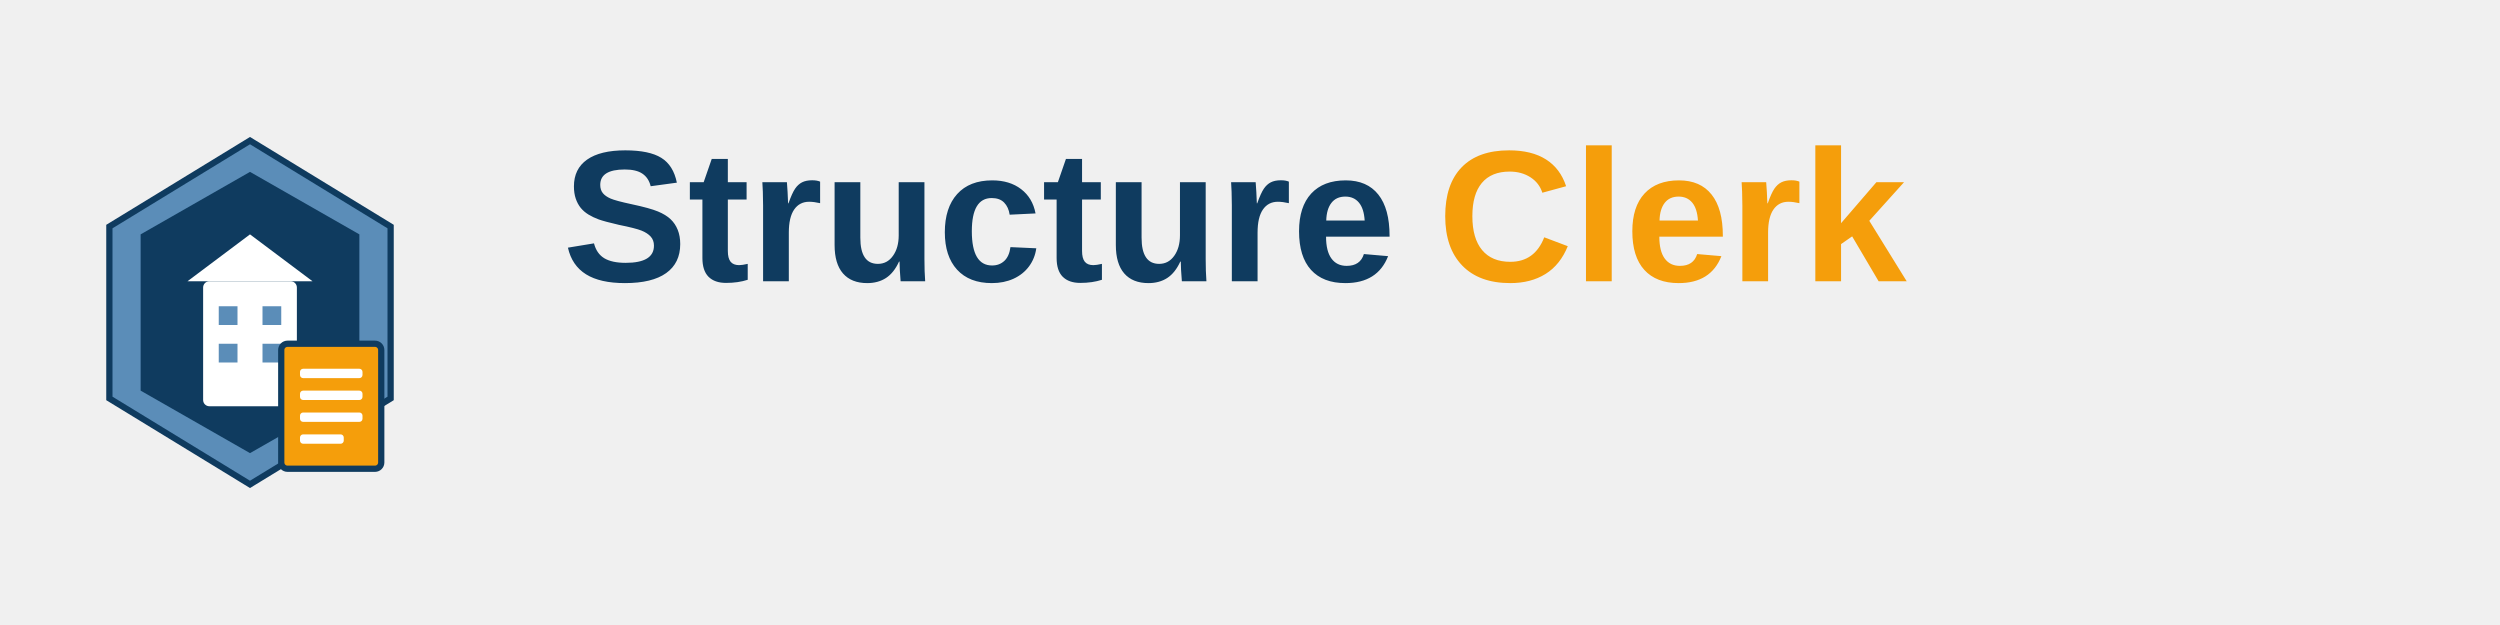
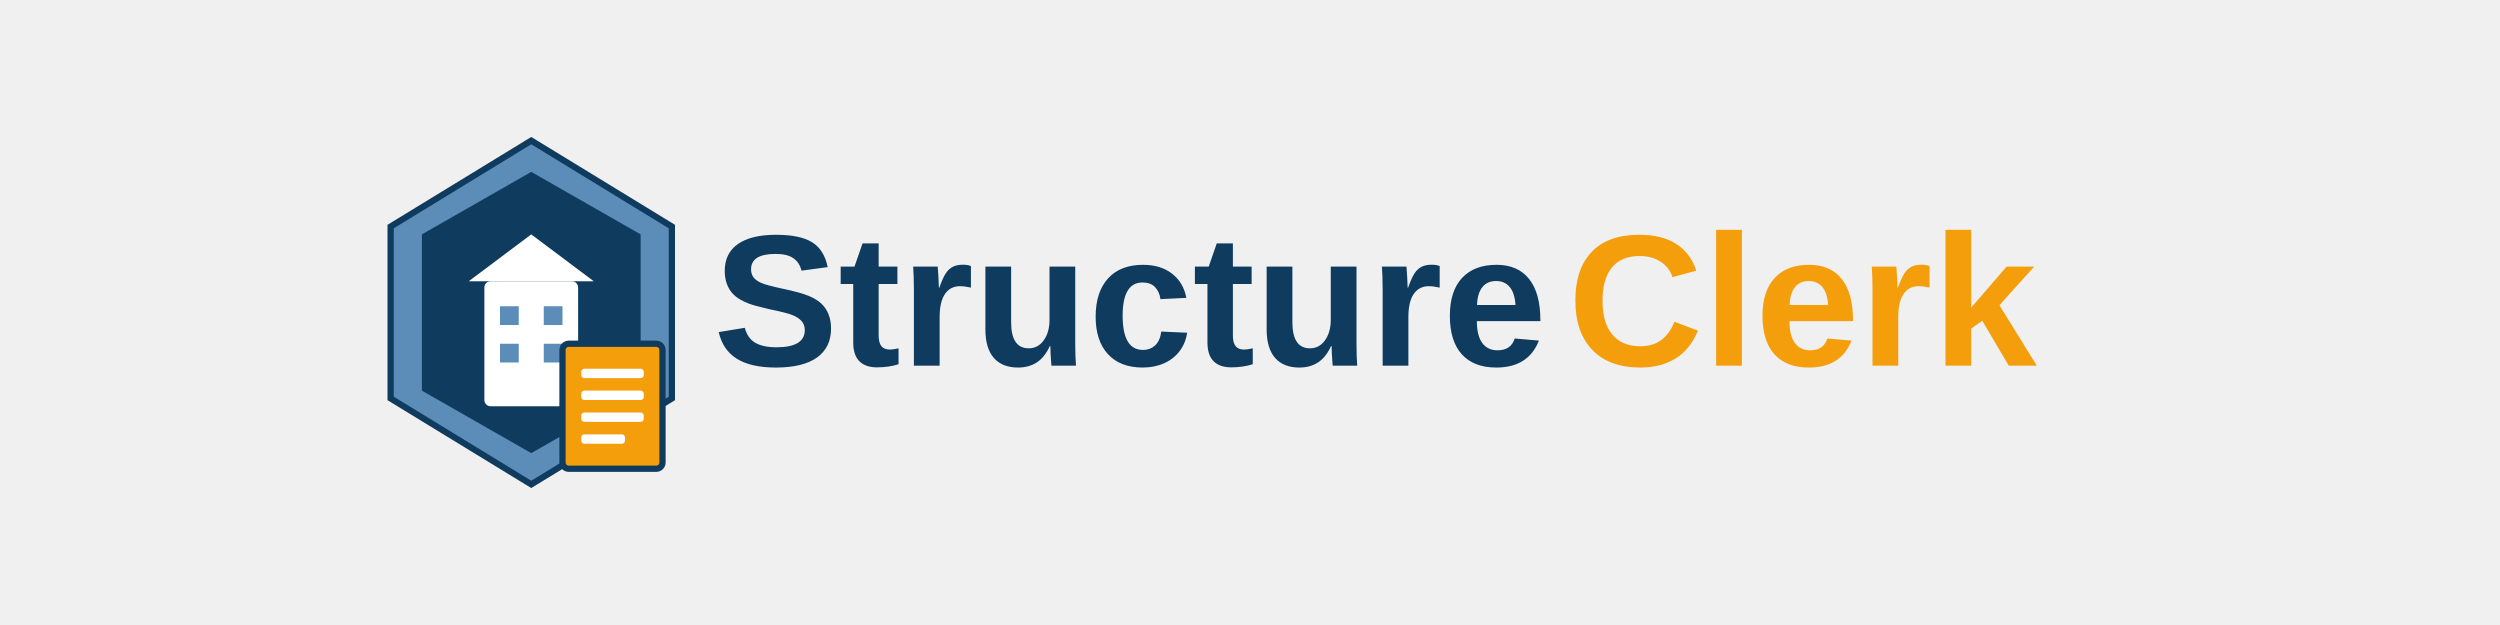
<svg xmlns="http://www.w3.org/2000/svg" width="800" height="200" viewBox="0 0 800 200" fill="none">
-   <g transform="translate(20, 40)">
+   <g transform="translate(110, 40)">
    <path d="M60 5 L105 32.5 L105 87.5 L60 115 L15 87.5 L15 32.5 Z" fill="#5B8DB8" stroke="#0F3B5F" stroke-width="2" />
    <path d="M60 15 L95 35 L95 85 L60 105 L25 85 L25 35 Z" fill="#0F3B5F" />
    <rect x="45" y="50" width="30" height="40" fill="white" rx="2" />
    <path d="M40 50 L60 35 L80 50 Z" fill="white" />
    <rect x="50" y="58" width="6" height="6" fill="#5B8DB8" />
    <rect x="64" y="58" width="6" height="6" fill="#5B8DB8" />
    <rect x="50" y="70" width="6" height="6" fill="#5B8DB8" />
    <rect x="64" y="70" width="6" height="6" fill="#5B8DB8" />
    <g transform="translate(70, 70)">
      <rect x="0" y="0" width="32" height="40" fill="#F59E0B" rx="2" stroke="#0F3B5F" stroke-width="2" />
      <rect x="6" y="8" width="20" height="3" fill="white" rx="1" />
      <rect x="6" y="15" width="20" height="3" fill="white" rx="1" />
      <rect x="6" y="22" width="20" height="3" fill="white" rx="1" />
      <rect x="6" y="29" width="14" height="3" fill="white" rx="1" />
    </g>
  </g>
-   <text x="180" y="90" font-family="Arial, sans-serif" font-size="60" font-weight="bold" fill="#0F3B5F">Structure</text>
-   <text x="460" y="90" font-family="Arial, sans-serif" font-size="60" font-weight="bold" fill="#F59E0B">Clerk</text>
+   <g transform="translate(440, 100)">
+     <text x="0" y="0" font-family="Arial, sans-serif" font-size="60" font-weight="bold" text-anchor="middle" dominant-baseline="middle">
+       <tspan fill="#0F3B5F">Structure</tspan>
+       <tspan fill="#F59E0B" dx="-10">Clerk</tspan>
+     </text>
+   </g>
</svg>
